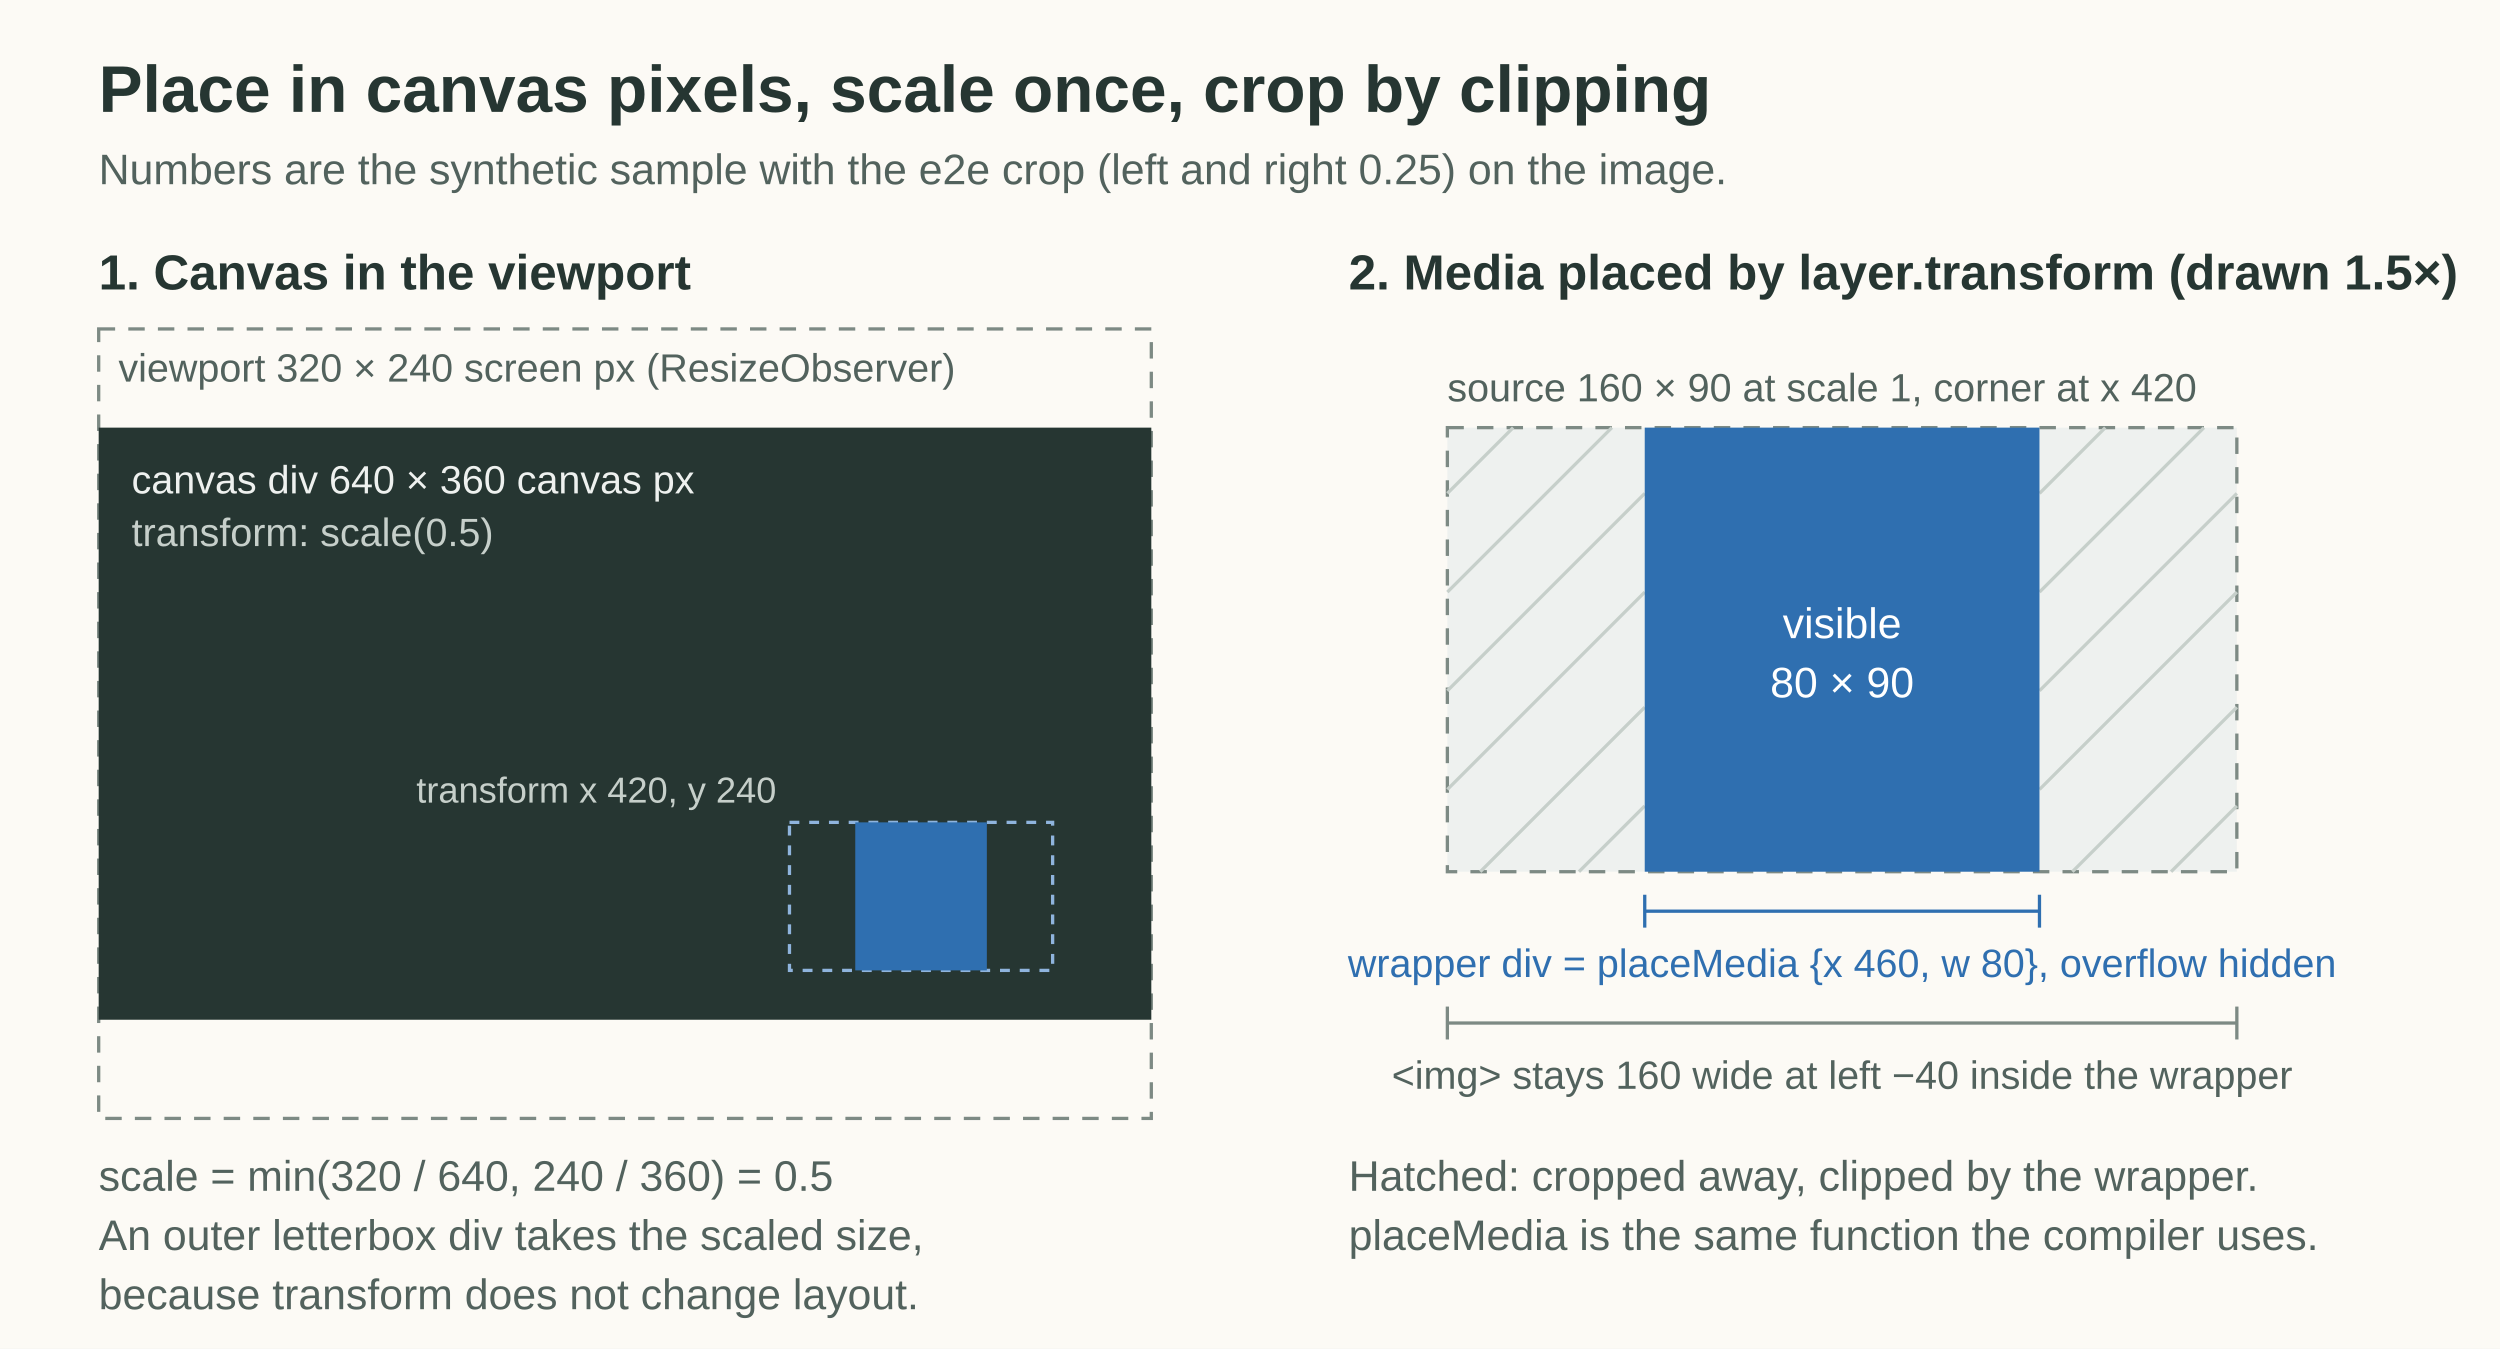
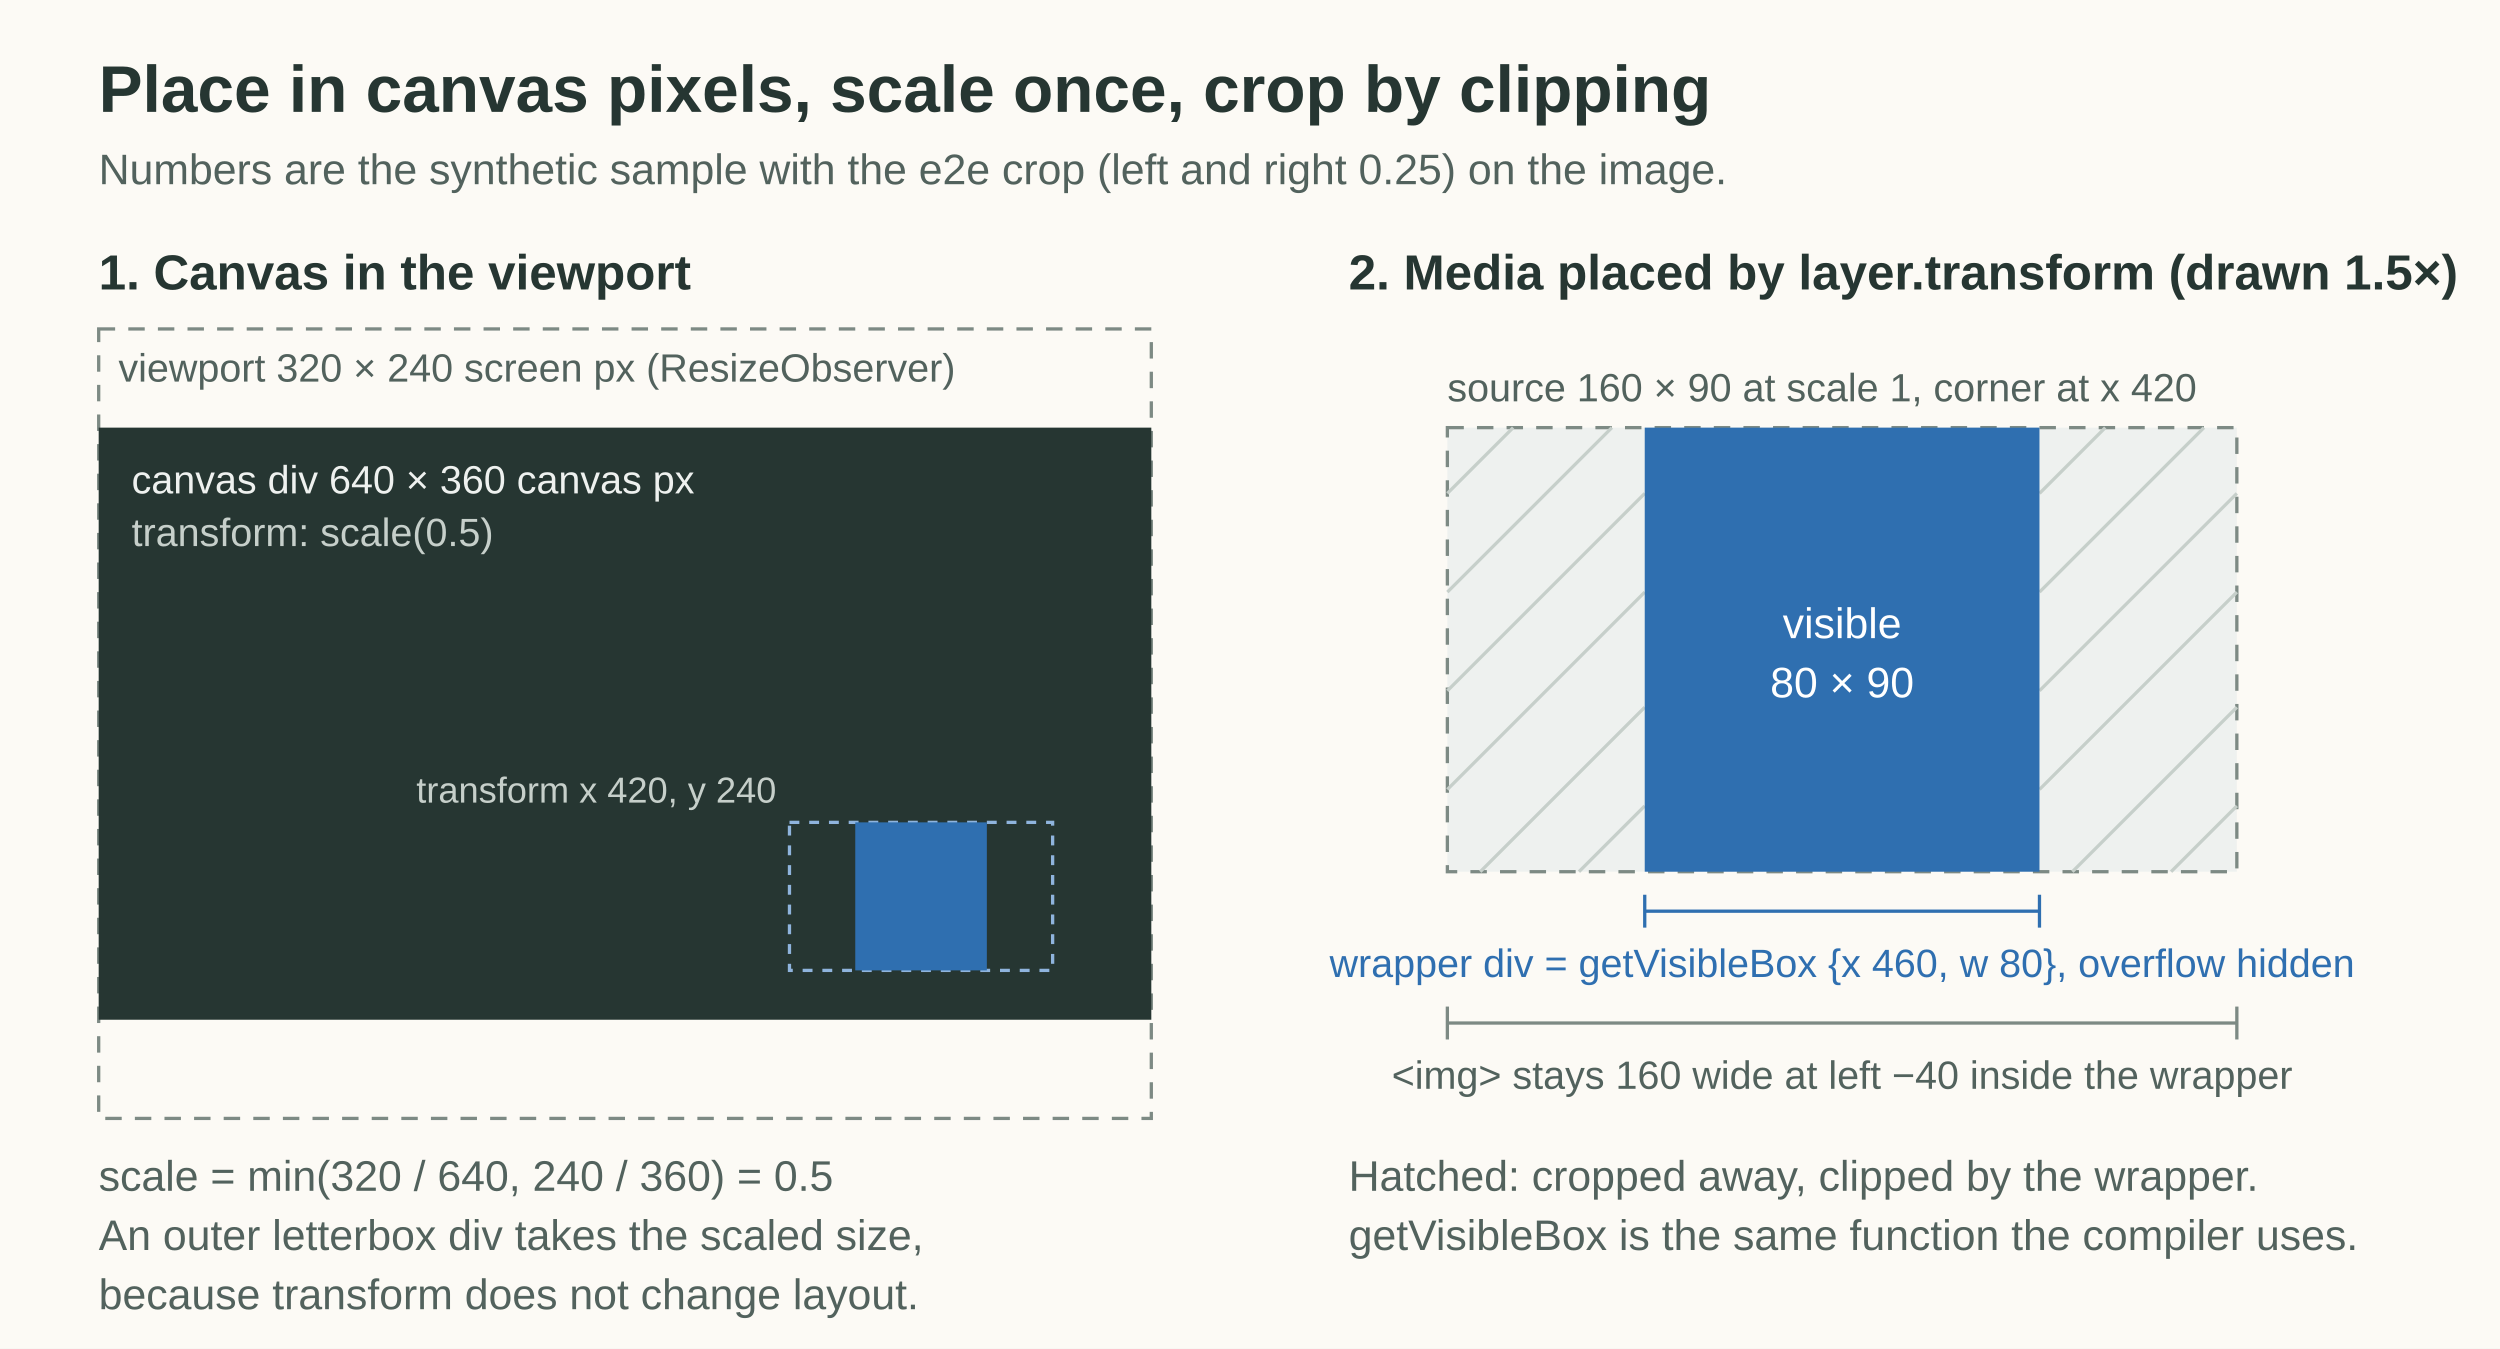
<svg xmlns="http://www.w3.org/2000/svg" width="760" height="410" viewBox="0 0 760 410" role="img" aria-labelledby="title desc">
  <rect width="760" height="410" fill="#fcfaf5" />
  <g font-family="Arial,sans-serif" font-size="15" fill="#263632">
    <text x="30" y="34" font-size="20" font-weight="700">Place in canvas pixels, scale once, crop by clipping</text>
    <text x="30" y="56" font-size="13" fill="#52625d">Numbers are the synthetic sample with the e2e crop (left and right 0.25) on the image.</text>
    <text x="30" y="88" font-weight="700">1. Canvas in the viewport</text>
    <rect x="30" y="100" width="320" height="240" fill="none" stroke="#7d8a84" stroke-dasharray="5 4" />
    <text x="36" y="116" font-size="12" fill="#52625d">viewport 320 × 240 screen px (ResizeObserver)</text>
    <rect x="30" y="130" width="320" height="180" fill="#263632" />
    <text x="40" y="150" font-size="12" fill="#eef1ef">canvas div 640 × 360 canvas px</text>
    <text x="40" y="166" font-size="12" fill="#c6cfca">transform: scale(0.5)</text>
    <rect x="240" y="250" width="80" height="45" fill="none" stroke="#8fb4dd" stroke-dasharray="3 3" />
    <rect x="260" y="250" width="40" height="45" fill="#2f6fb0" />
    <text x="236" y="244" font-size="11" fill="#c6cfca" text-anchor="end">transform x 420, y 240</text>
    <text x="30" y="362" font-size="13" fill="#52625d">scale = min(320 / 640, 240 / 360) = 0.5</text>
    <text x="30" y="380" font-size="13" fill="#52625d">An outer letterbox div takes the scaled size,</text>
    <text x="30" y="398" font-size="13" fill="#52625d">because transform does not change layout.</text>
    <text x="410" y="88" font-weight="700">2. Media placed by layer.transform (drawn 1.5×)</text>
    <rect x="440" y="130" width="240" height="135" fill="#eef1ef" stroke="#7d8a84" stroke-dasharray="5 4" />
    <g fill="none" stroke="#c6cfca">
      <path d="M440 150 L460 130 M440 180 L490 130 M440 210 L500 150 M440 240 L500 180 M450 265 L500 215 M480 265 L500 245" />
      <path d="M620 150 L640 130 M620 180 L670 130 M620 210 L680 150 M620 240 L680 180 M630 265 L680 215 M660 265 L680 245" />
    </g>
    <rect x="500" y="130" width="120" height="135" fill="#2f6fb0" />
    <text x="560" y="194" font-size="13" fill="#ffffff" text-anchor="middle">visible</text>
    <text x="560" y="212" font-size="13" fill="#ffffff" text-anchor="middle">80 × 90</text>
    <text x="440" y="122" font-size="12" fill="#52625d">source 160 × 90 at scale 1, corner at x 420</text>
    <path d="M500 272 V282 M620 272 V282 M500 277 H620" stroke="#2f6fb0" />
-     <text x="560" y="297" font-size="12" fill="#2f6fb0" text-anchor="middle">wrapper div = placeMedia {x 460, w 80}, overflow hidden</text>
+     <text x="560" y="297" font-size="12" fill="#2f6fb0" text-anchor="middle">wrapper div = getVisibleBox {x 460, w 80}, overflow hidden</text>
    <path d="M440 306 V316 M680 306 V316 M440 311 H680" stroke="#7d8a84" />
    <text x="560" y="331" font-size="12" fill="#52625d" text-anchor="middle">&lt;img&gt; stays 160 wide at left −40 inside the wrapper</text>
    <text x="410" y="362" font-size="13" fill="#52625d">Hatched: cropped away, clipped by the wrapper.</text>
-     <text x="410" y="380" font-size="13" fill="#52625d">placeMedia is the same function the compiler uses.</text>
+     <text x="410" y="380" font-size="13" fill="#52625d">getVisibleBox is the same function the compiler uses.</text>
  </g>
</svg>
